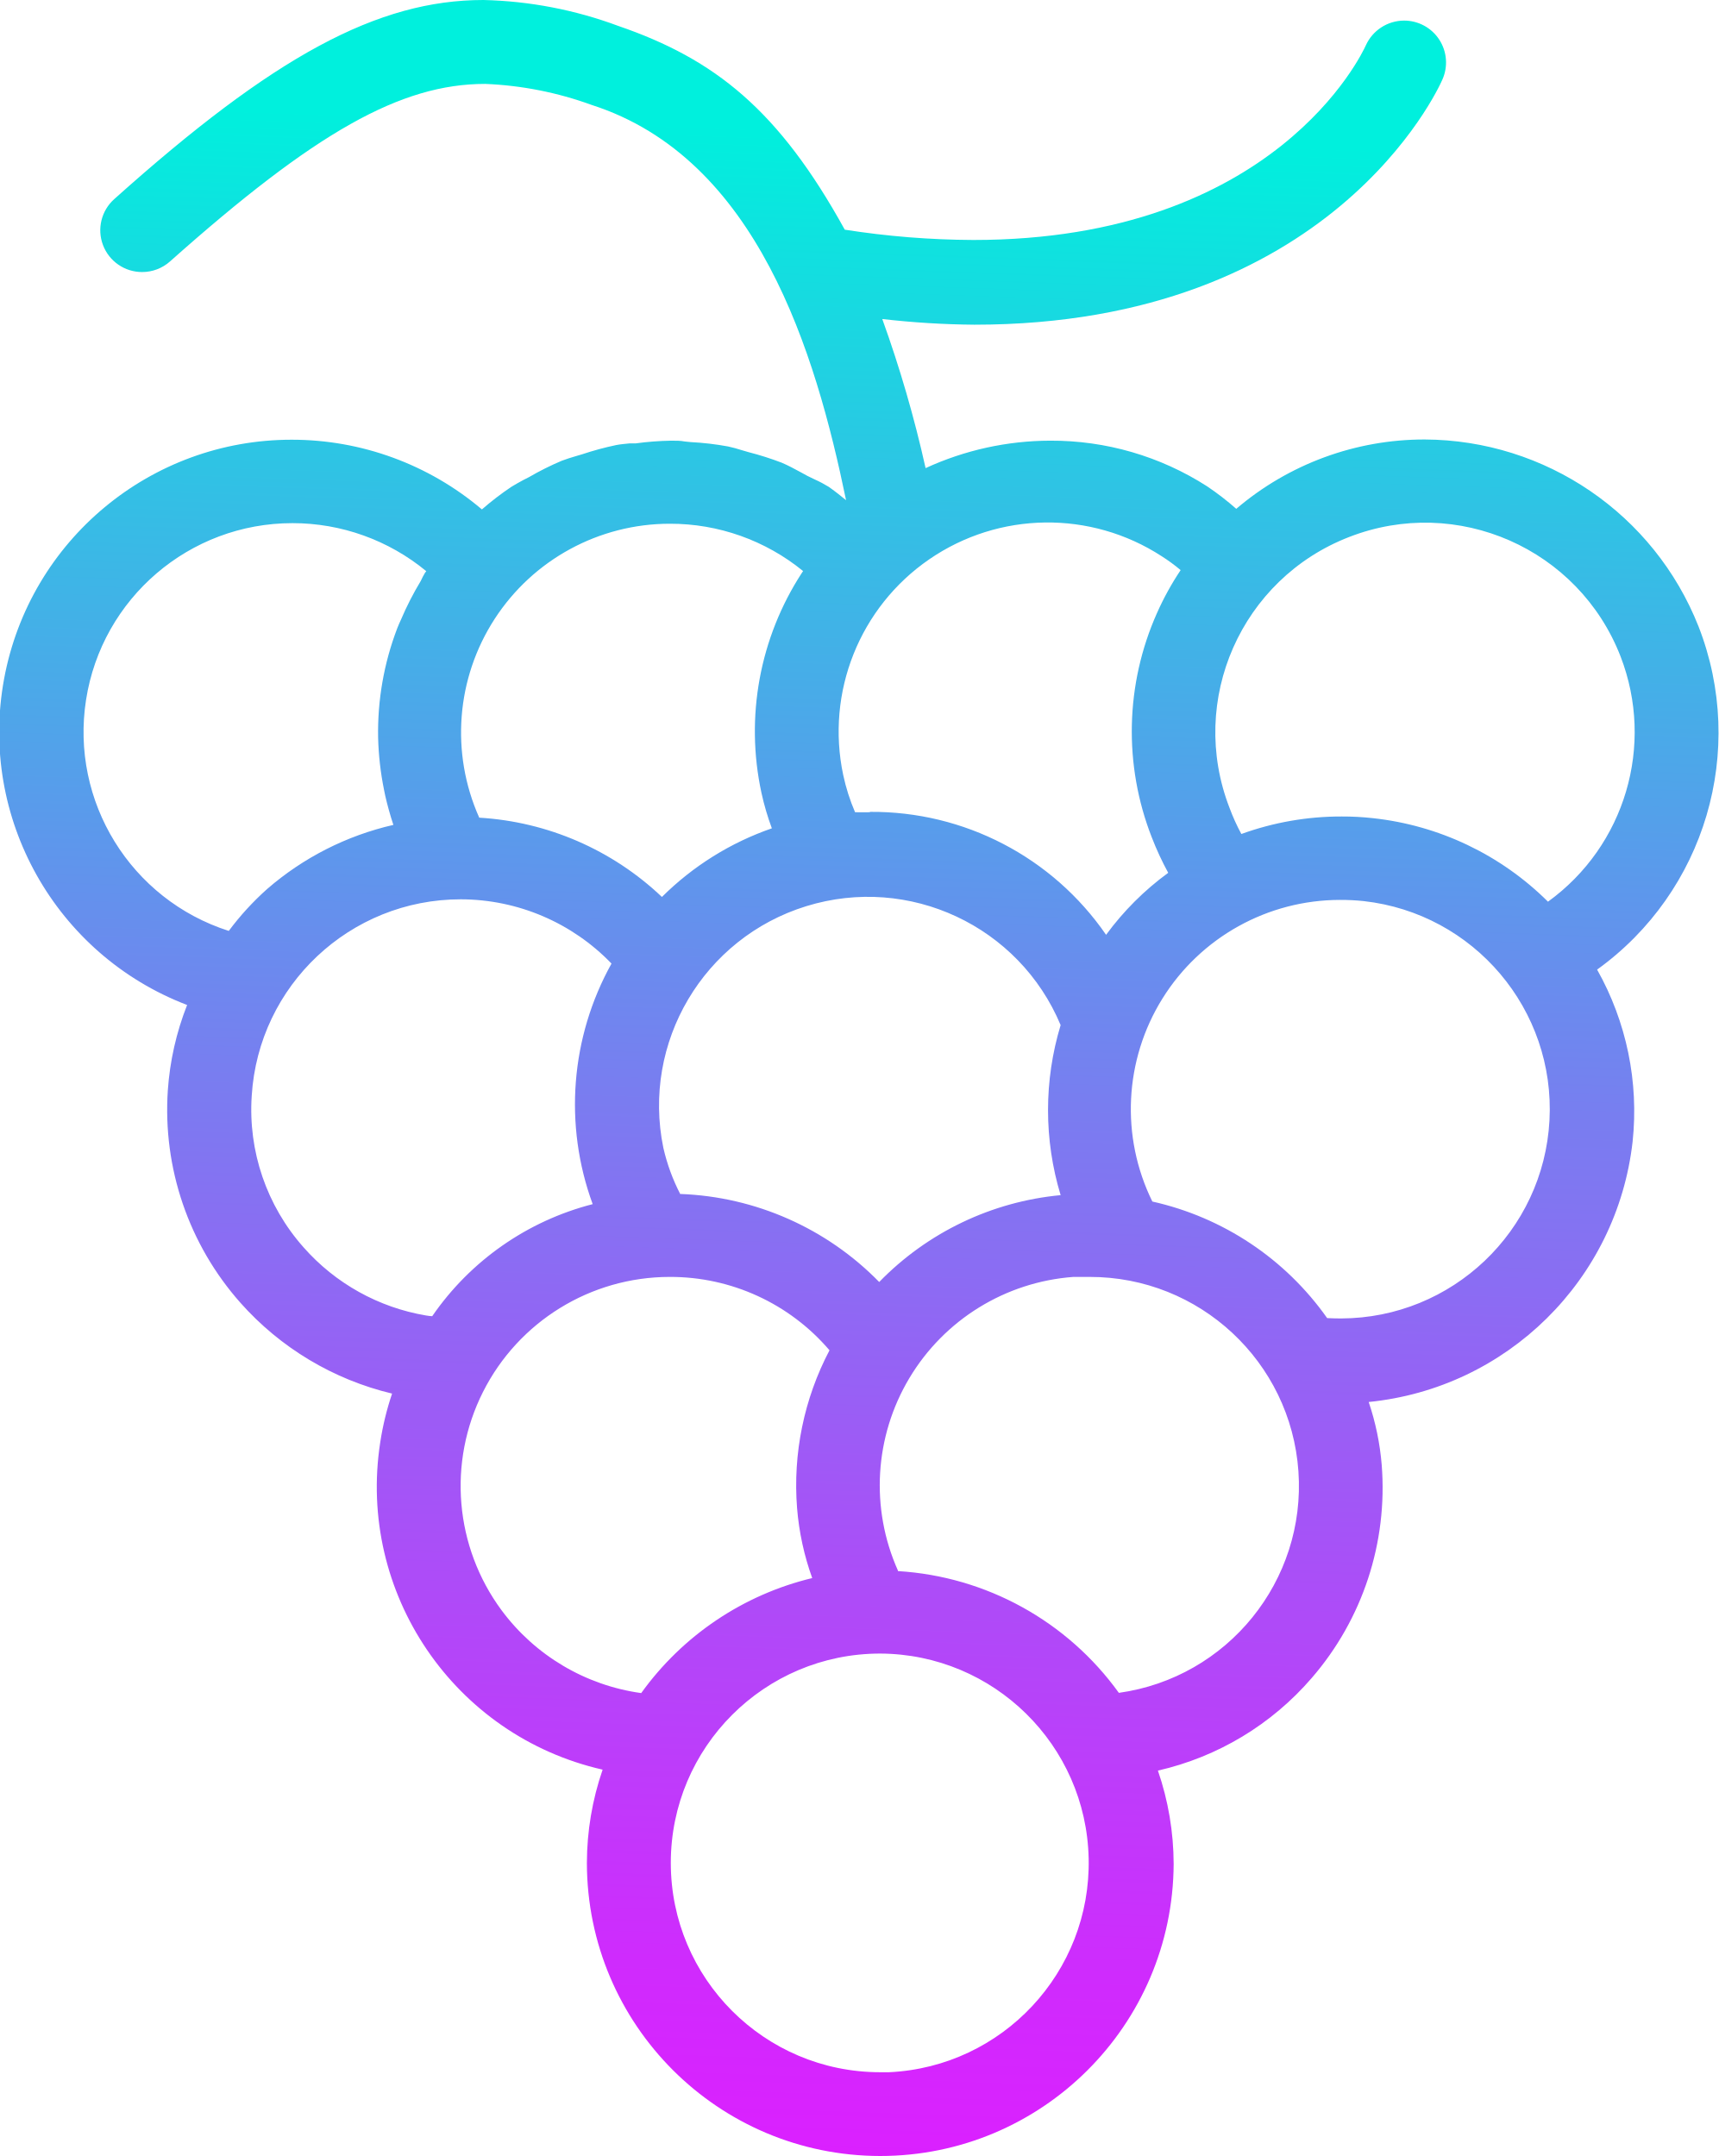
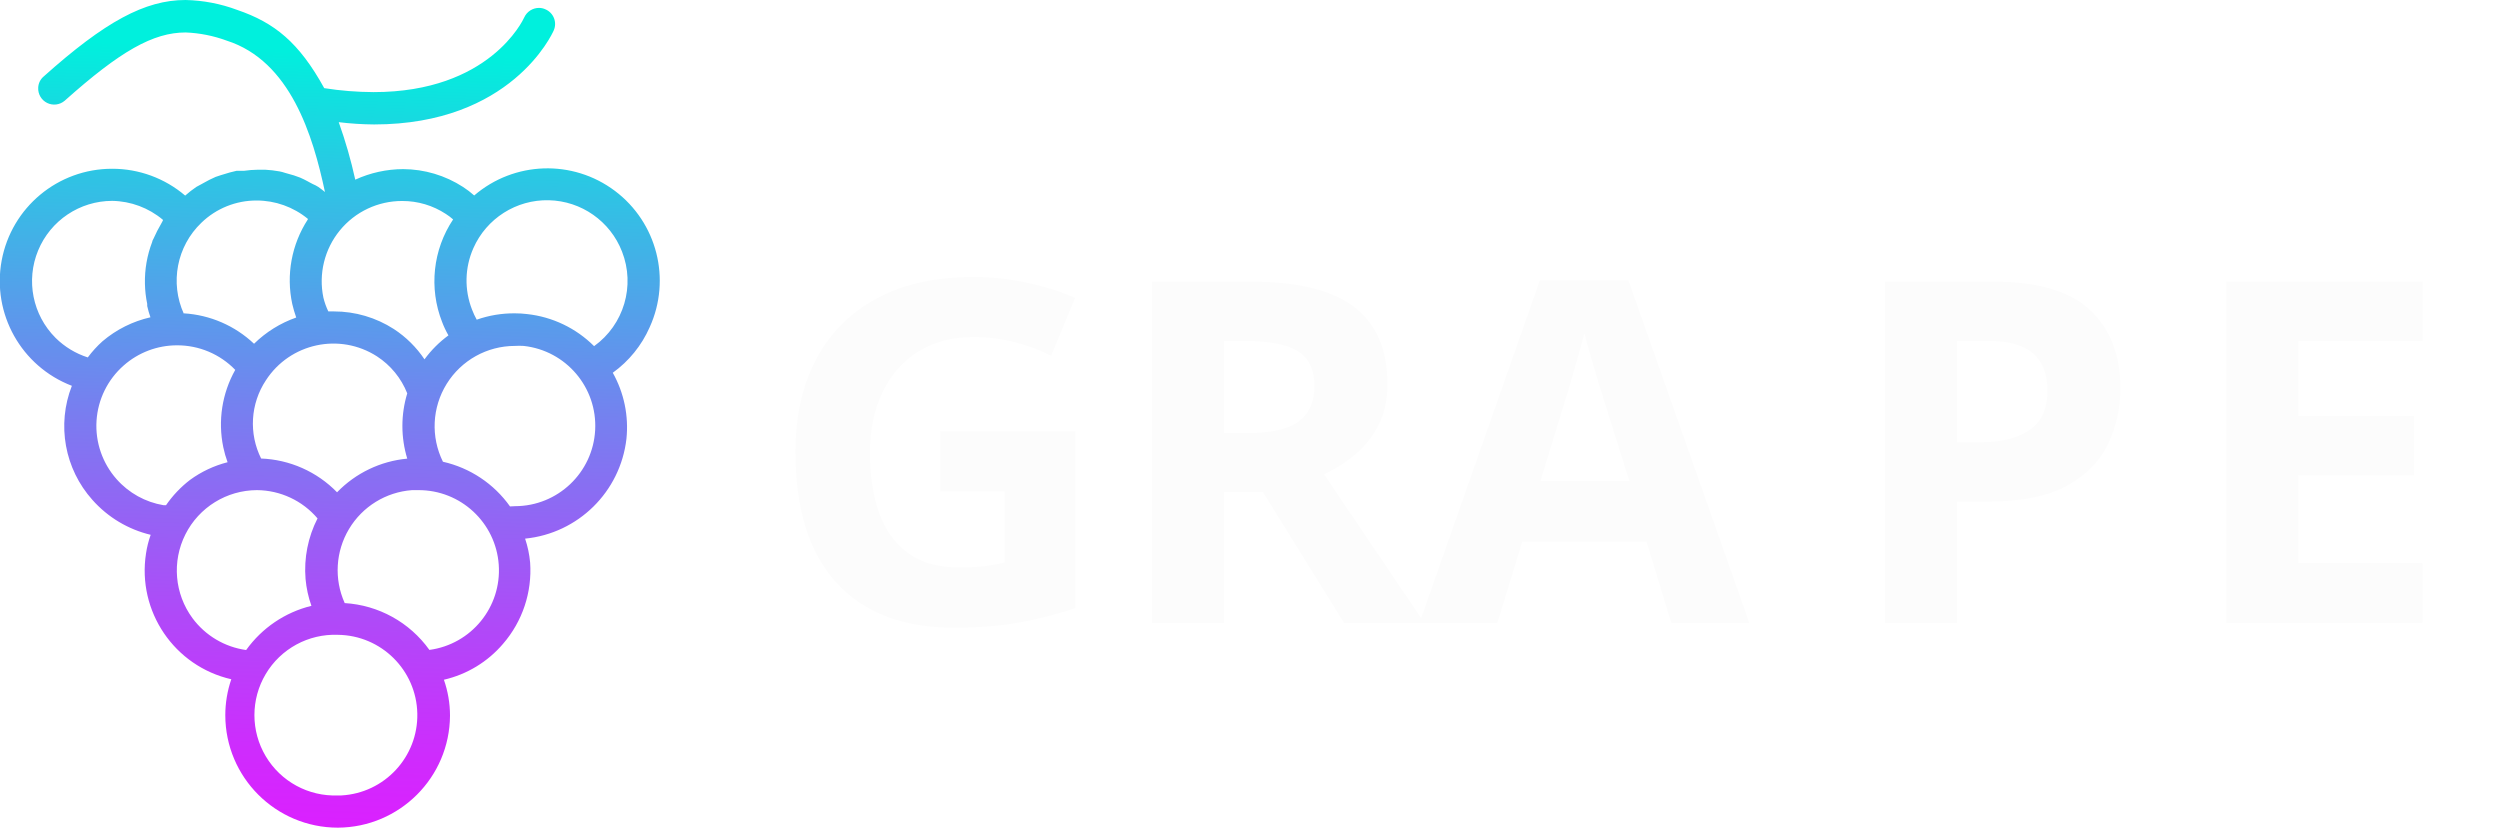
- <svg xmlns="http://www.w3.org/2000/svg" viewBox="0 0 145.2 182.2">
+ <svg xmlns="http://www.w3.org/2000/svg" viewBox="0 0 208.72 69.1">
  <defs>
-     <style>.cls-1{fill:url(#Unbenannter_Verlauf_95);}</style>
-     <linearGradient id="Unbenannter_Verlauf_95" x1="74.37" y1="11.05" x2="68.38" y2="183.38" gradientUnits="userSpaceOnUse">
+     <style>.cls-1{fill:url(#Unbenannter_Verlauf_7);}.cls-2{font-size:39.89px;fill:#fcfcfc;font-family:Montserrat-Bold, Montserrat;font-weight:700;letter-spacing:-0.01em;}.cls-3{letter-spacing:-0.02em;}.cls-4{letter-spacing:-0.01em;}</style>
+     <linearGradient id="Unbenannter_Verlauf_7" x1="28.2" y1="4.19" x2="25.93" y2="69.54" gradientUnits="userSpaceOnUse">
      <stop offset="0" stop-color="#00f0dd" />
      <stop offset="0.17" stop-color="#2ec4e4" />
      <stop offset="0.47" stop-color="#787ef0" />
      <stop offset="0.72" stop-color="#ae4bf8" />
      <stop offset="0.9" stop-color="#cf2bfd" />
      <stop offset="1" stop-color="#dc1fff" />
    </linearGradient>
  </defs>
  <g id="Ebene_2" data-name="Ebene 2">
    <g id="Ebene_1-2" data-name="Ebene 1">
-       <g id="line">
-         <path class="cls-1" d="M74.37,182.2a24.8,24.8,0,0,1-24.78-24.76,24.34,24.34,0,0,1,1.33-7.89,24.52,24.52,0,0,1-18.79-27.67,24.29,24.29,0,0,1,1-4.11,24.85,24.85,0,0,1-12.82-7.68,24.58,24.58,0,0,1-6.13-17.94,24.21,24.21,0,0,1,1.63-7.22,24.7,24.7,0,0,1,8.84-47.77,24.83,24.83,0,0,1,16.07,5.89,24.85,24.85,0,0,1,2.49-1.91c.33-.21.68-.39,1-.57l.49-.25a24.48,24.48,0,0,1,2.76-1.38c.39-.15.79-.27,1.19-.39l.51-.15a26.19,26.19,0,0,1,2.91-.79c.37-.07.75-.1,1.13-.14l.51,0a25.42,25.42,0,0,1,3-.23c.44,0,.8,0,1.15.07l.5.05a24.29,24.29,0,0,1,3.16.37,12.09,12.09,0,0,1,1.18.32l.55.16a26.13,26.13,0,0,1,2.8.89c.56.24,1.1.53,1.65.83l.53.29.62.3a10.48,10.48,0,0,1,1.19.63c.64.46,1.06.8,1.45,1.12C68.91,29.78,64,13.37,50,8.87a29.81,29.81,0,0,0-9-1.78c-7.15,0-14.37,4.08-26.63,15a3.54,3.54,0,0,1-2.36.9,3.53,3.53,0,0,1-2.35-6.17C23.15,4.73,31.92,0,40.85,0A35,35,0,0,1,52.24,2.19C60.42,5,65.81,9.31,71.38,19.41a72,72,0,0,0,10.86.87h0c25.51,0,32.87-15.78,33.17-16.45a3.56,3.56,0,0,1,3.23-2.09,3.54,3.54,0,0,1,3.23,5c-.37.85-9.44,20.7-39.54,20.7a73.31,73.31,0,0,1-7.78-.48,103.12,103.12,0,0,1,3.66,12.6,25.31,25.31,0,0,1,10.53-2.32A24.32,24.32,0,0,1,102,41.1,23.75,23.75,0,0,1,104.46,43a24.5,24.5,0,0,1,15.92-5.86,25,25,0,0,1,23.14,15.8,24.68,24.68,0,0,1-8.57,29,24.37,24.37,0,0,1,3,14.54,24.93,24.93,0,0,1-22.3,22,22.24,22.24,0,0,1,1.1,5.32,24.55,24.55,0,0,1-5.91,18,24.27,24.27,0,0,1-13,7.83,24.39,24.39,0,0,1,1.33,7.89A24.8,24.8,0,0,1,74.37,182.2Zm0-42.46a17.69,17.69,0,1,0,0,35.38h.76a17.7,17.7,0,0,0-.76-35.38Zm-17.8-31.83a17.67,17.67,0,0,0-14.19,28.17,17.72,17.72,0,0,0,11.8,7,25,25,0,0,1,14.45-9.72,22.85,22.85,0,0,1-1.28-5.91,24.52,24.52,0,0,1,2.74-13.34A17.68,17.68,0,0,0,56.57,107.91Zm19.3,24.86a24.85,24.85,0,0,1,18.67,10.29,17.66,17.66,0,0,0-2.47-35.15c-.45,0-.91,0-1.37,0a17.66,17.66,0,0,0-14.83,24.81Zm37.45-21.35a17.69,17.69,0,0,0,1.91-35.27,18.46,18.46,0,0,0-2-.1,17.68,17.68,0,0,0-15.86,25.49,24.64,24.64,0,0,1,14.77,9.85C112.57,111.41,112.94,111.42,113.32,111.42ZM38.94,76A17.69,17.69,0,0,0,21.27,92.6a17.52,17.52,0,0,0,4.38,12.81A17.72,17.72,0,0,0,36,111.17a4.35,4.35,0,0,0,.52.06,23.58,23.58,0,0,1,13.56-9.47,24.48,24.48,0,0,1,1.59-20.33A17.72,17.72,0,0,0,38.94,76Zm18.55,24.9a24.77,24.77,0,0,1,16.8,7.44A24.58,24.58,0,0,1,89.62,101a24.77,24.77,0,0,1,0-14.37A17.65,17.65,0,0,0,56.05,97,16.49,16.49,0,0,0,57.49,100.93Zm16-32.29A24,24,0,0,1,93.46,79a24.16,24.16,0,0,1,5.25-5.24,25.35,25.35,0,0,1-1.39-3,24.57,24.57,0,0,1,.44-18.95,24.07,24.07,0,0,1,2-3.63A14.8,14.8,0,0,0,98.15,47a17.67,17.67,0,0,0-26.9,18.5,16.9,16.9,0,0,0,1,3.14C72.69,68.65,73.11,68.64,73.53,68.64ZM24.71,44.21a17.65,17.65,0,0,0-5.38,34.46,23.8,23.8,0,0,1,3.24-3.54,24.67,24.67,0,0,1,10.67-5.42c-.27-.81-.5-1.64-.69-2.47l-.1-.49a25.26,25.26,0,0,1-.5-4.41,24.59,24.59,0,0,1,1.61-9.23c.09-.24.2-.48.31-.72a26.27,26.27,0,0,1,1.68-3.29,7.35,7.35,0,0,1,.36-.69l.11-.14A17.75,17.75,0,0,0,24.71,44.21ZM113.38,69a23.07,23.07,0,0,1,2.61.14A24.74,24.74,0,0,1,130.8,76.2a17.7,17.7,0,0,0,6.13-20.73A17.71,17.71,0,0,0,114,45.38a17.69,17.69,0,0,0-10.11,22.89,17.08,17.08,0,0,0,1,2.21A24.72,24.72,0,0,1,113.38,69Zm-72.89.1a24.52,24.52,0,0,1,15.44,6.7A24.59,24.59,0,0,1,65.22,70a22.12,22.12,0,0,1-.88-3,24.56,24.56,0,0,1,3.43-18.61l.09-.13a17.74,17.74,0,0,0-11.27-4,17.64,17.64,0,0,0-16.1,24.83Z" />
-       </g>
+       <path class="cls-1" d="M28.21,69.1a9.4,9.4,0,0,1-9.4-9.39,9.29,9.29,0,0,1,.5-3,9.31,9.31,0,0,1-7.12-10.5,8.27,8.27,0,0,1,.39-1.56,9.42,9.42,0,0,1-4.86-2.91A9.23,9.23,0,0,1,6,32.21,9.37,9.37,0,0,1,9.36,14.09a9.37,9.37,0,0,1,6.1,2.24,9,9,0,0,1,.94-.73l.39-.21.18-.1A10.19,10.19,0,0,1,18,14.77l.45-.15.2-.06a11.24,11.24,0,0,1,1.1-.3l.43,0,.19,0a8.77,8.77,0,0,1,1.15-.09c.17,0,.3,0,.44,0l.19,0a9.43,9.43,0,0,1,1.19.14,3.31,3.31,0,0,1,.45.12l.21.06a8.34,8.34,0,0,1,1.06.34c.22.09.42.2.63.31l.2.11.23.12a2.88,2.88,0,0,1,.46.24c.24.17.4.3.55.42-1-4.71-2.88-10.94-8.21-12.64a11.19,11.19,0,0,0-3.42-.68c-2.71,0-5.45,1.55-10.1,5.7A1.34,1.34,0,0,1,3.19,7.32a1.28,1.28,0,0,1,.44-.92C8.78,1.79,12.11,0,15.49,0a13.13,13.13,0,0,1,4.32.83c3.1,1.06,5.15,2.7,7.26,6.53a27.28,27.28,0,0,0,4.12.33h0c9.67,0,12.47-6,12.58-6.24A1.35,1.35,0,0,1,45,.66a1.25,1.25,0,0,1,.54.12,1.33,1.33,0,0,1,.69,1.76c-.14.32-3.58,7.85-15,7.85a26,26,0,0,1-2.95-.19A39.45,39.45,0,0,1,29.66,15a9.66,9.66,0,0,1,4-.88,9.25,9.25,0,0,1,5,1.49,7.29,7.29,0,0,1,.93.71,9.38,9.38,0,0,1,14.65,11,9.28,9.28,0,0,1-3.08,3.8,9.31,9.31,0,0,1,1.14,5.52,9.46,9.46,0,0,1-8.46,8.33,8.78,8.78,0,0,1,.42,2A9.36,9.36,0,0,1,42,53.75a9.21,9.21,0,0,1-4.94,3,9.08,9.08,0,0,1,.51,3A9.41,9.41,0,0,1,28.21,69.1Zm0-16.1a6.71,6.71,0,1,0,0,13.41h.28A6.71,6.71,0,0,0,28.21,53ZM21.45,40.92a6.71,6.71,0,0,0-5.38,10.69,6.73,6.73,0,0,0,4.48,2.66A9.48,9.48,0,0,1,26,50.58a9.14,9.14,0,0,1-.49-2.24,9.42,9.42,0,0,1,1-5.06A6.7,6.7,0,0,0,21.45,40.92Zm7.32,9.43a9.39,9.39,0,0,1,7.08,3.91,6.7,6.7,0,0,0-.93-13.34l-.52,0a6.7,6.7,0,0,0-5.63,9.41ZM43,42.26a6.71,6.71,0,0,0,.72-13.38,6.12,6.12,0,0,0-.74,0,6.7,6.7,0,0,0-6,9.67,9.4,9.4,0,0,1,5.6,3.73ZM14.77,28.83a6.72,6.72,0,0,0-4.44,1.68A6.71,6.71,0,0,0,9.73,40a6.7,6.7,0,0,0,3.93,2.18l.2,0a9.33,9.33,0,0,1,2-2.11A9.16,9.16,0,0,1,19,38.59a9.07,9.07,0,0,1-.36-1.26,9.31,9.31,0,0,1,1-6.45A6.73,6.73,0,0,0,14.77,28.83Zm7,9.45a9.35,9.35,0,0,1,6.37,2.82A9.36,9.36,0,0,1,34,38.29a9.37,9.37,0,0,1,0-5.45,6.57,6.57,0,0,0-2.53-3.09,6.72,6.72,0,0,0-9.27,2,6.54,6.54,0,0,0-.39,6.55ZM27.88,26a9.22,9.22,0,0,1,5,1.47A9,9,0,0,1,35.44,30a9.2,9.2,0,0,1,2-2,7.59,7.59,0,0,1-.53-1.12,9.3,9.3,0,0,1,.92-8.56,4.64,4.64,0,0,0-.61-.46,6.6,6.6,0,0,0-3.63-1.08A6.7,6.7,0,0,0,27,24.85,5.9,5.9,0,0,0,27.41,26ZM9.37,16.77A6.7,6.7,0,0,0,4.64,28.21a6.74,6.74,0,0,0,2.69,1.63,9,9,0,0,1,1.23-1.35,9.39,9.39,0,0,1,4-2,8.3,8.3,0,0,1-.27-.94l0-.18a9,9,0,0,1-.19-1.68,9.18,9.18,0,0,1,.61-3.5c0-.09.07-.18.11-.27a11.93,11.93,0,0,1,.64-1.25,2.41,2.41,0,0,1,.14-.26l0-.06A6.74,6.74,0,0,0,9.37,16.77ZM43,26.16a8.22,8.22,0,0,1,1,.06A9.36,9.36,0,0,1,49.6,28.9,6.71,6.71,0,0,0,51.93,21a6.72,6.72,0,0,0-12.41-.28,6.66,6.66,0,0,0-.11,5.13,6.4,6.4,0,0,0,.39.84A9.31,9.31,0,0,1,43,26.16Zm-27.65,0a9.35,9.35,0,0,1,5.86,2.54,9.5,9.5,0,0,1,3.52-2.19,11.31,11.31,0,0,1-.33-1.13,9.34,9.34,0,0,1,1.3-7.06l0-.05a6.73,6.73,0,0,0-4.28-1.53,6.6,6.6,0,0,0-4.61,1.86A6.69,6.69,0,0,0,15.35,26.2Z" />
+       <text class="cls-2" transform="translate(64.1 52)">GRA<tspan class="cls-3" x="89.68" y="0">P</tspan>
+         <tspan class="cls-4" x="118.17" y="0">E</tspan>
+       </text>
    </g>
  </g>
</svg>
